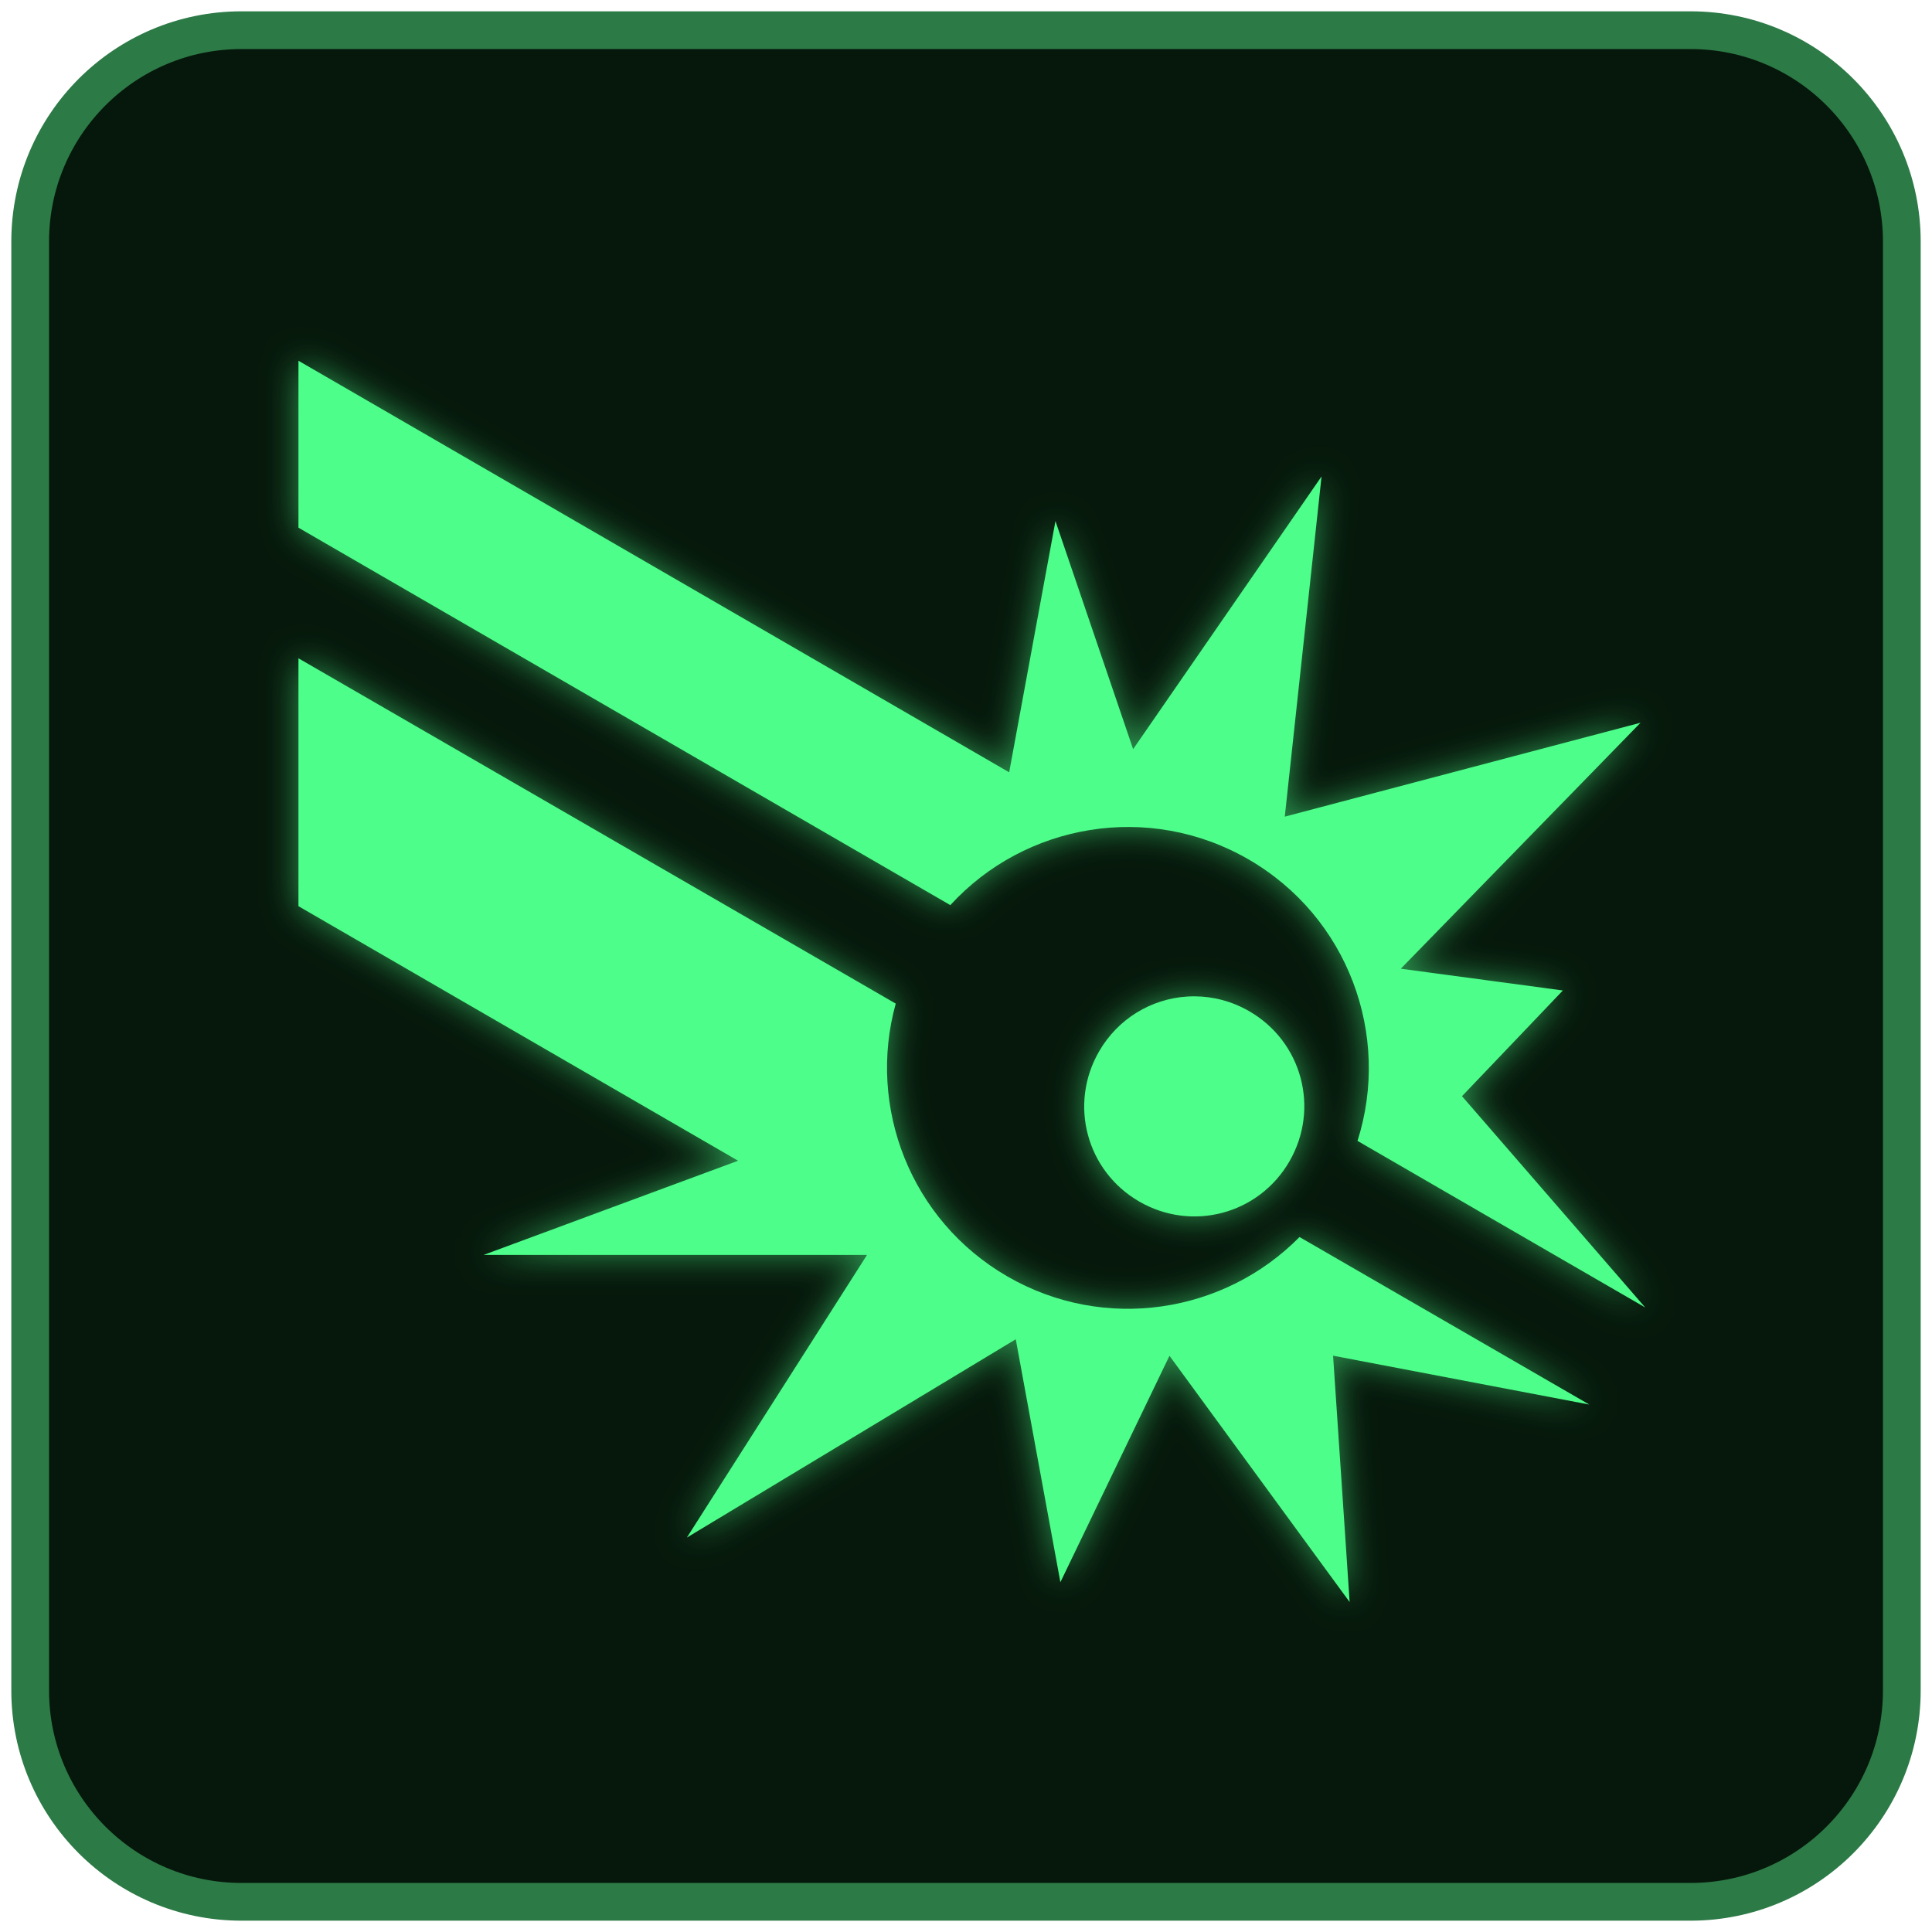
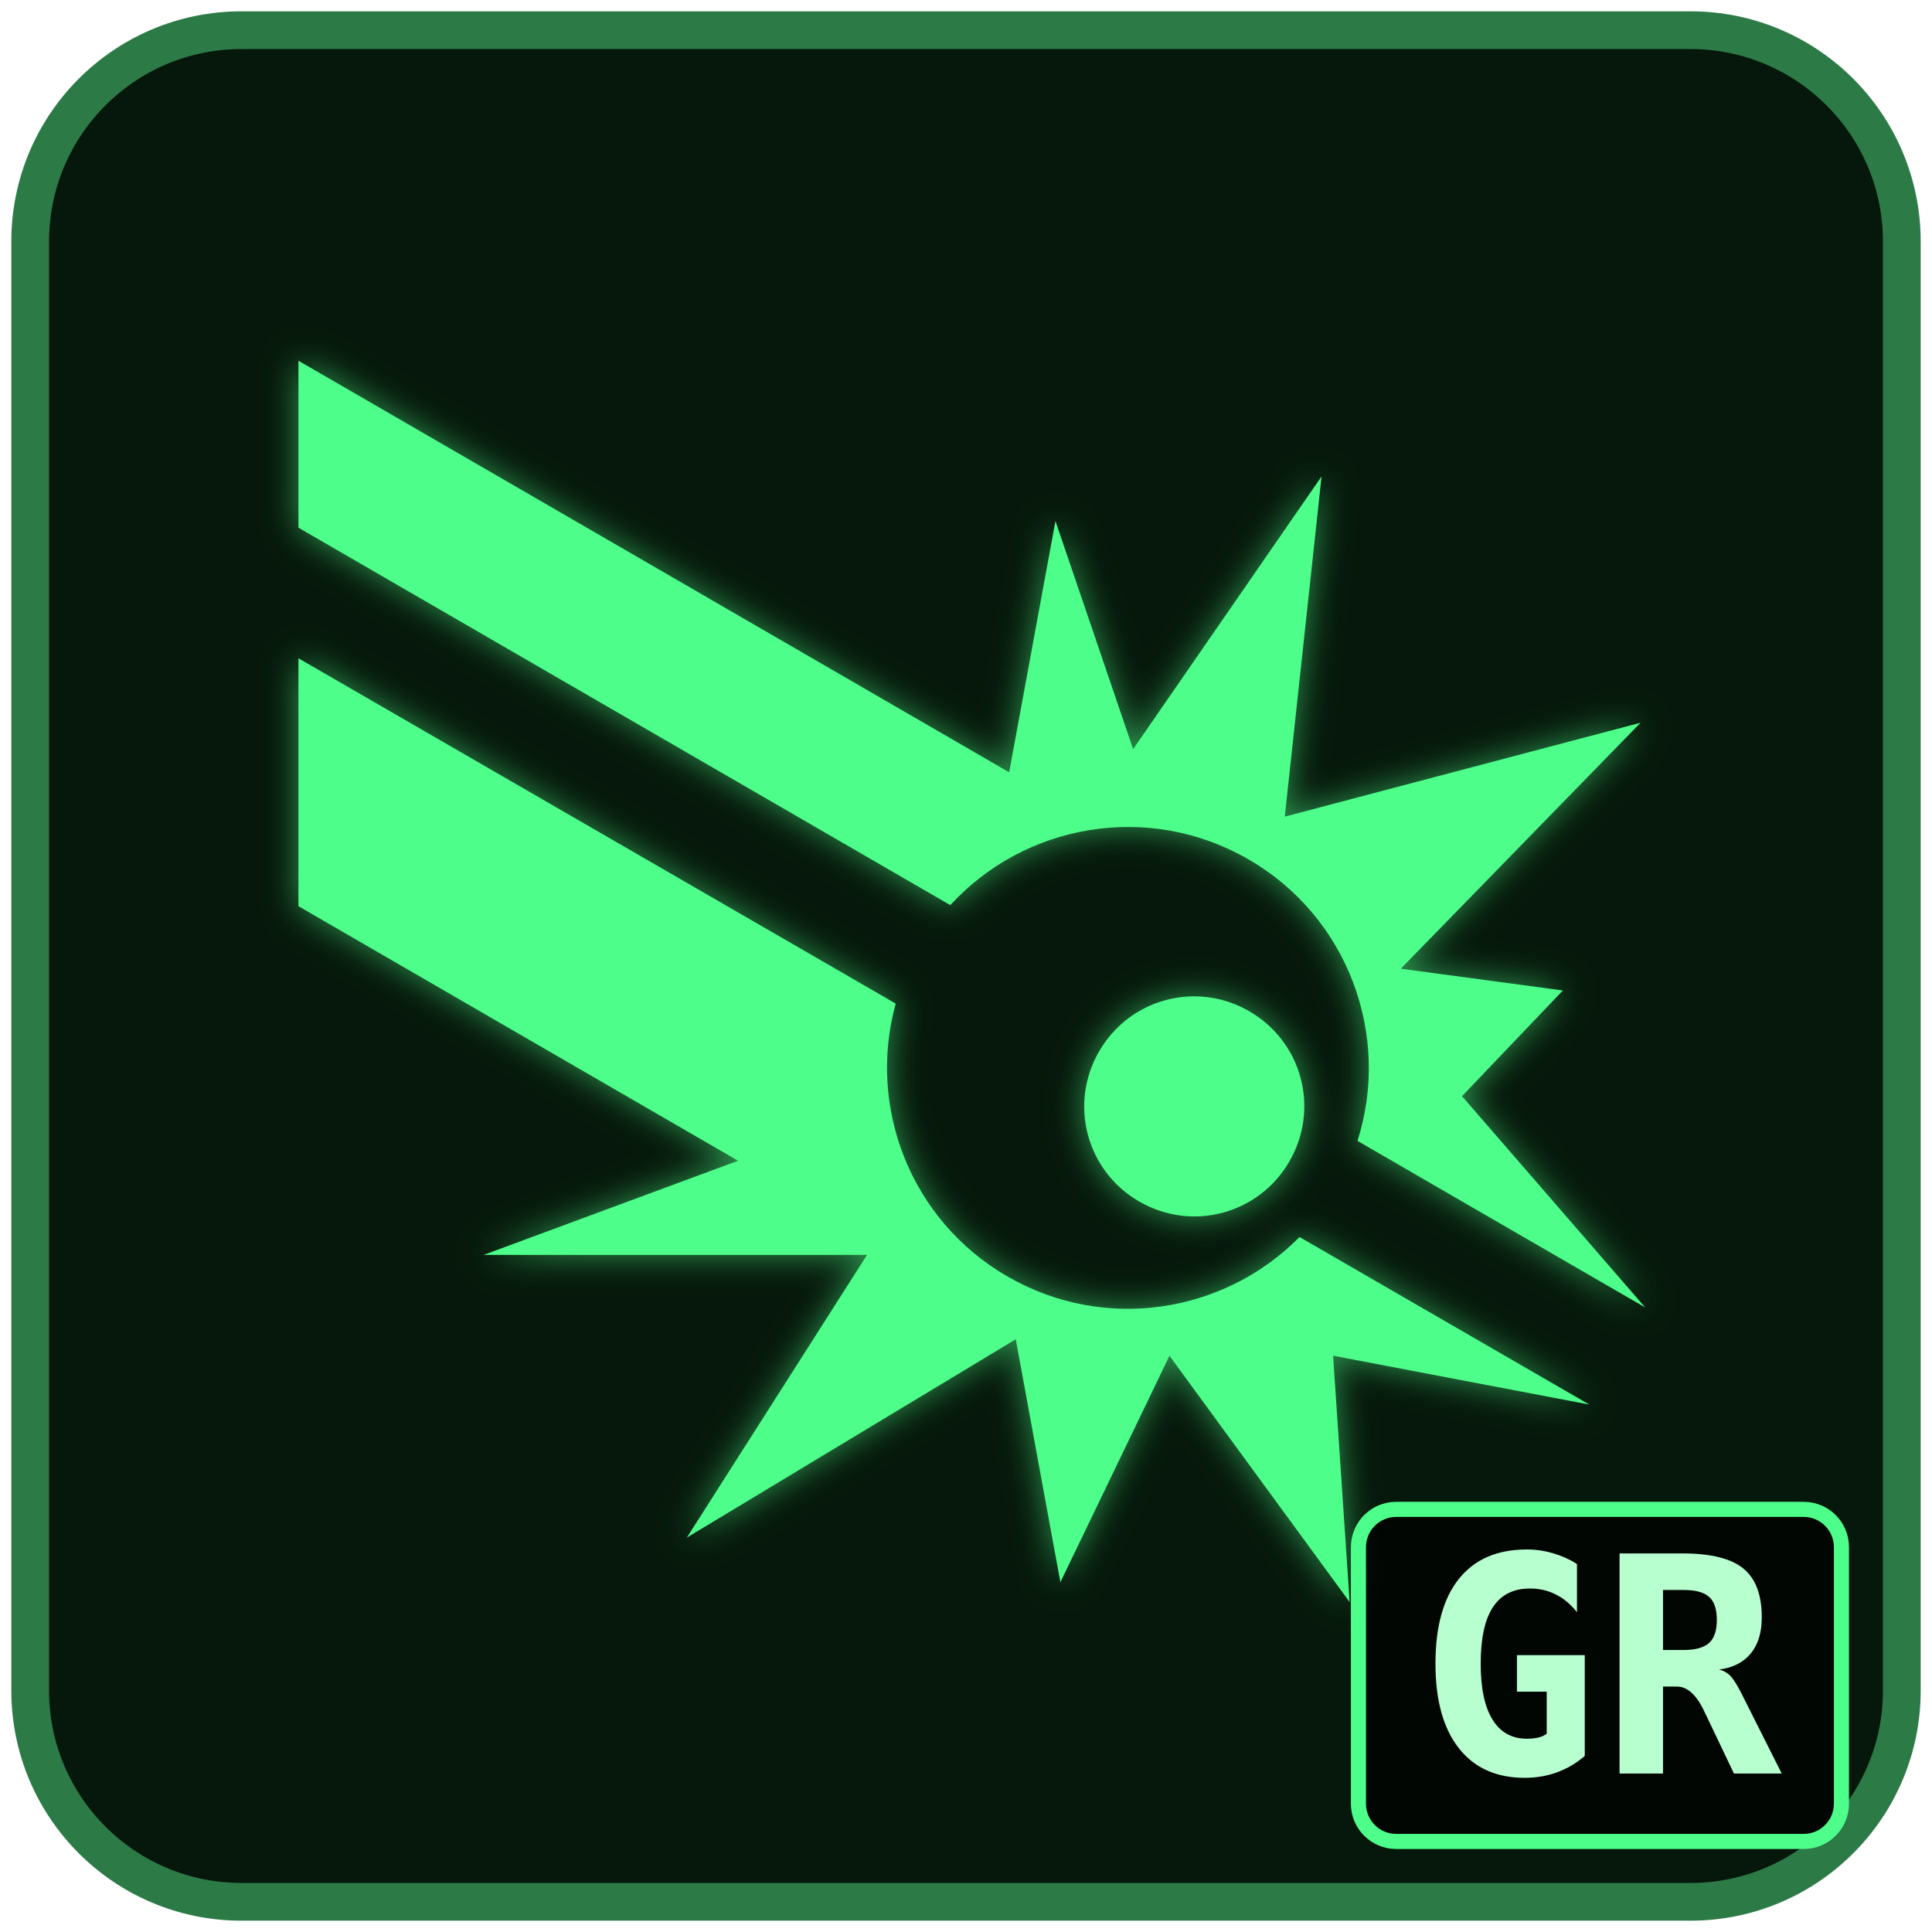
<svg xmlns="http://www.w3.org/2000/svg" viewBox="0 0 512 512">
  <rect x="8" y="8" width="496" height="496" rx="56" fill="#06180b" stroke="#2c7a46" stroke-width="10" />
  <g transform="translate(64 56) scale(.75)" style="filter:drop-shadow(0 0 6px rgba(77,255,138,.55))">
    <path fill="#4dff8a" d="M20.127 52.803v58.986L250.46 245.153c26.367-28.823 70.087-36.533 105.313-16.195 35.29 20.374 50.465 62.207 38.567 99.503l101.648 58.855-64.728-74.65 35.638-37.352-57.27-7.687 84.72-86.92-125.71 33.186 12.995-120.208-66.578 96.363-27.448-80.593-16.353 88.77L20.127 52.803zm0 105.12l-.008.018.007.005v-.02zm0 .022l-.002 87.582 155.344 89.95-89.94 33.287h135.493l-63.658 99.87 116.22-70.083 15.77 85.852 38.543-80.01 63.66 87.018-5.853-87.047 90.54 17.268-102.4-59.198c-26.546 26.964-68.89 33.744-103.183 13.945-34.322-19.816-49.62-59.928-39.49-96.424L20.127 157.945zm316.6 119.442c-.938-.003-1.874.027-2.805.092-12.42.86-24.164 7.707-30.9 19.375-10.78 18.67-4.455 42.27 14.214 53.047 18.67 10.78 42.27 4.455 53.047-14.214 10.78-18.67 4.454-42.27-14.215-53.047-6.125-3.536-12.78-5.23-19.34-5.253z" />
  </g>
+   <g font-family="'Consolas','DejaVu Sans Mono','Courier New',monospace" font-size="80" font-weight="700">
+     <rect x="360" y="400" width="128" height="88" rx="10" fill="#000" fill-opacity=".75" stroke="#4dff8a" stroke-width="4" />
+     <text x="424" y="470" text-anchor="middle" textLength="100" lengthAdjust="spacingAndGlyphs" fill="#b8ffd0">GR</text>
+   </g>
</svg>
